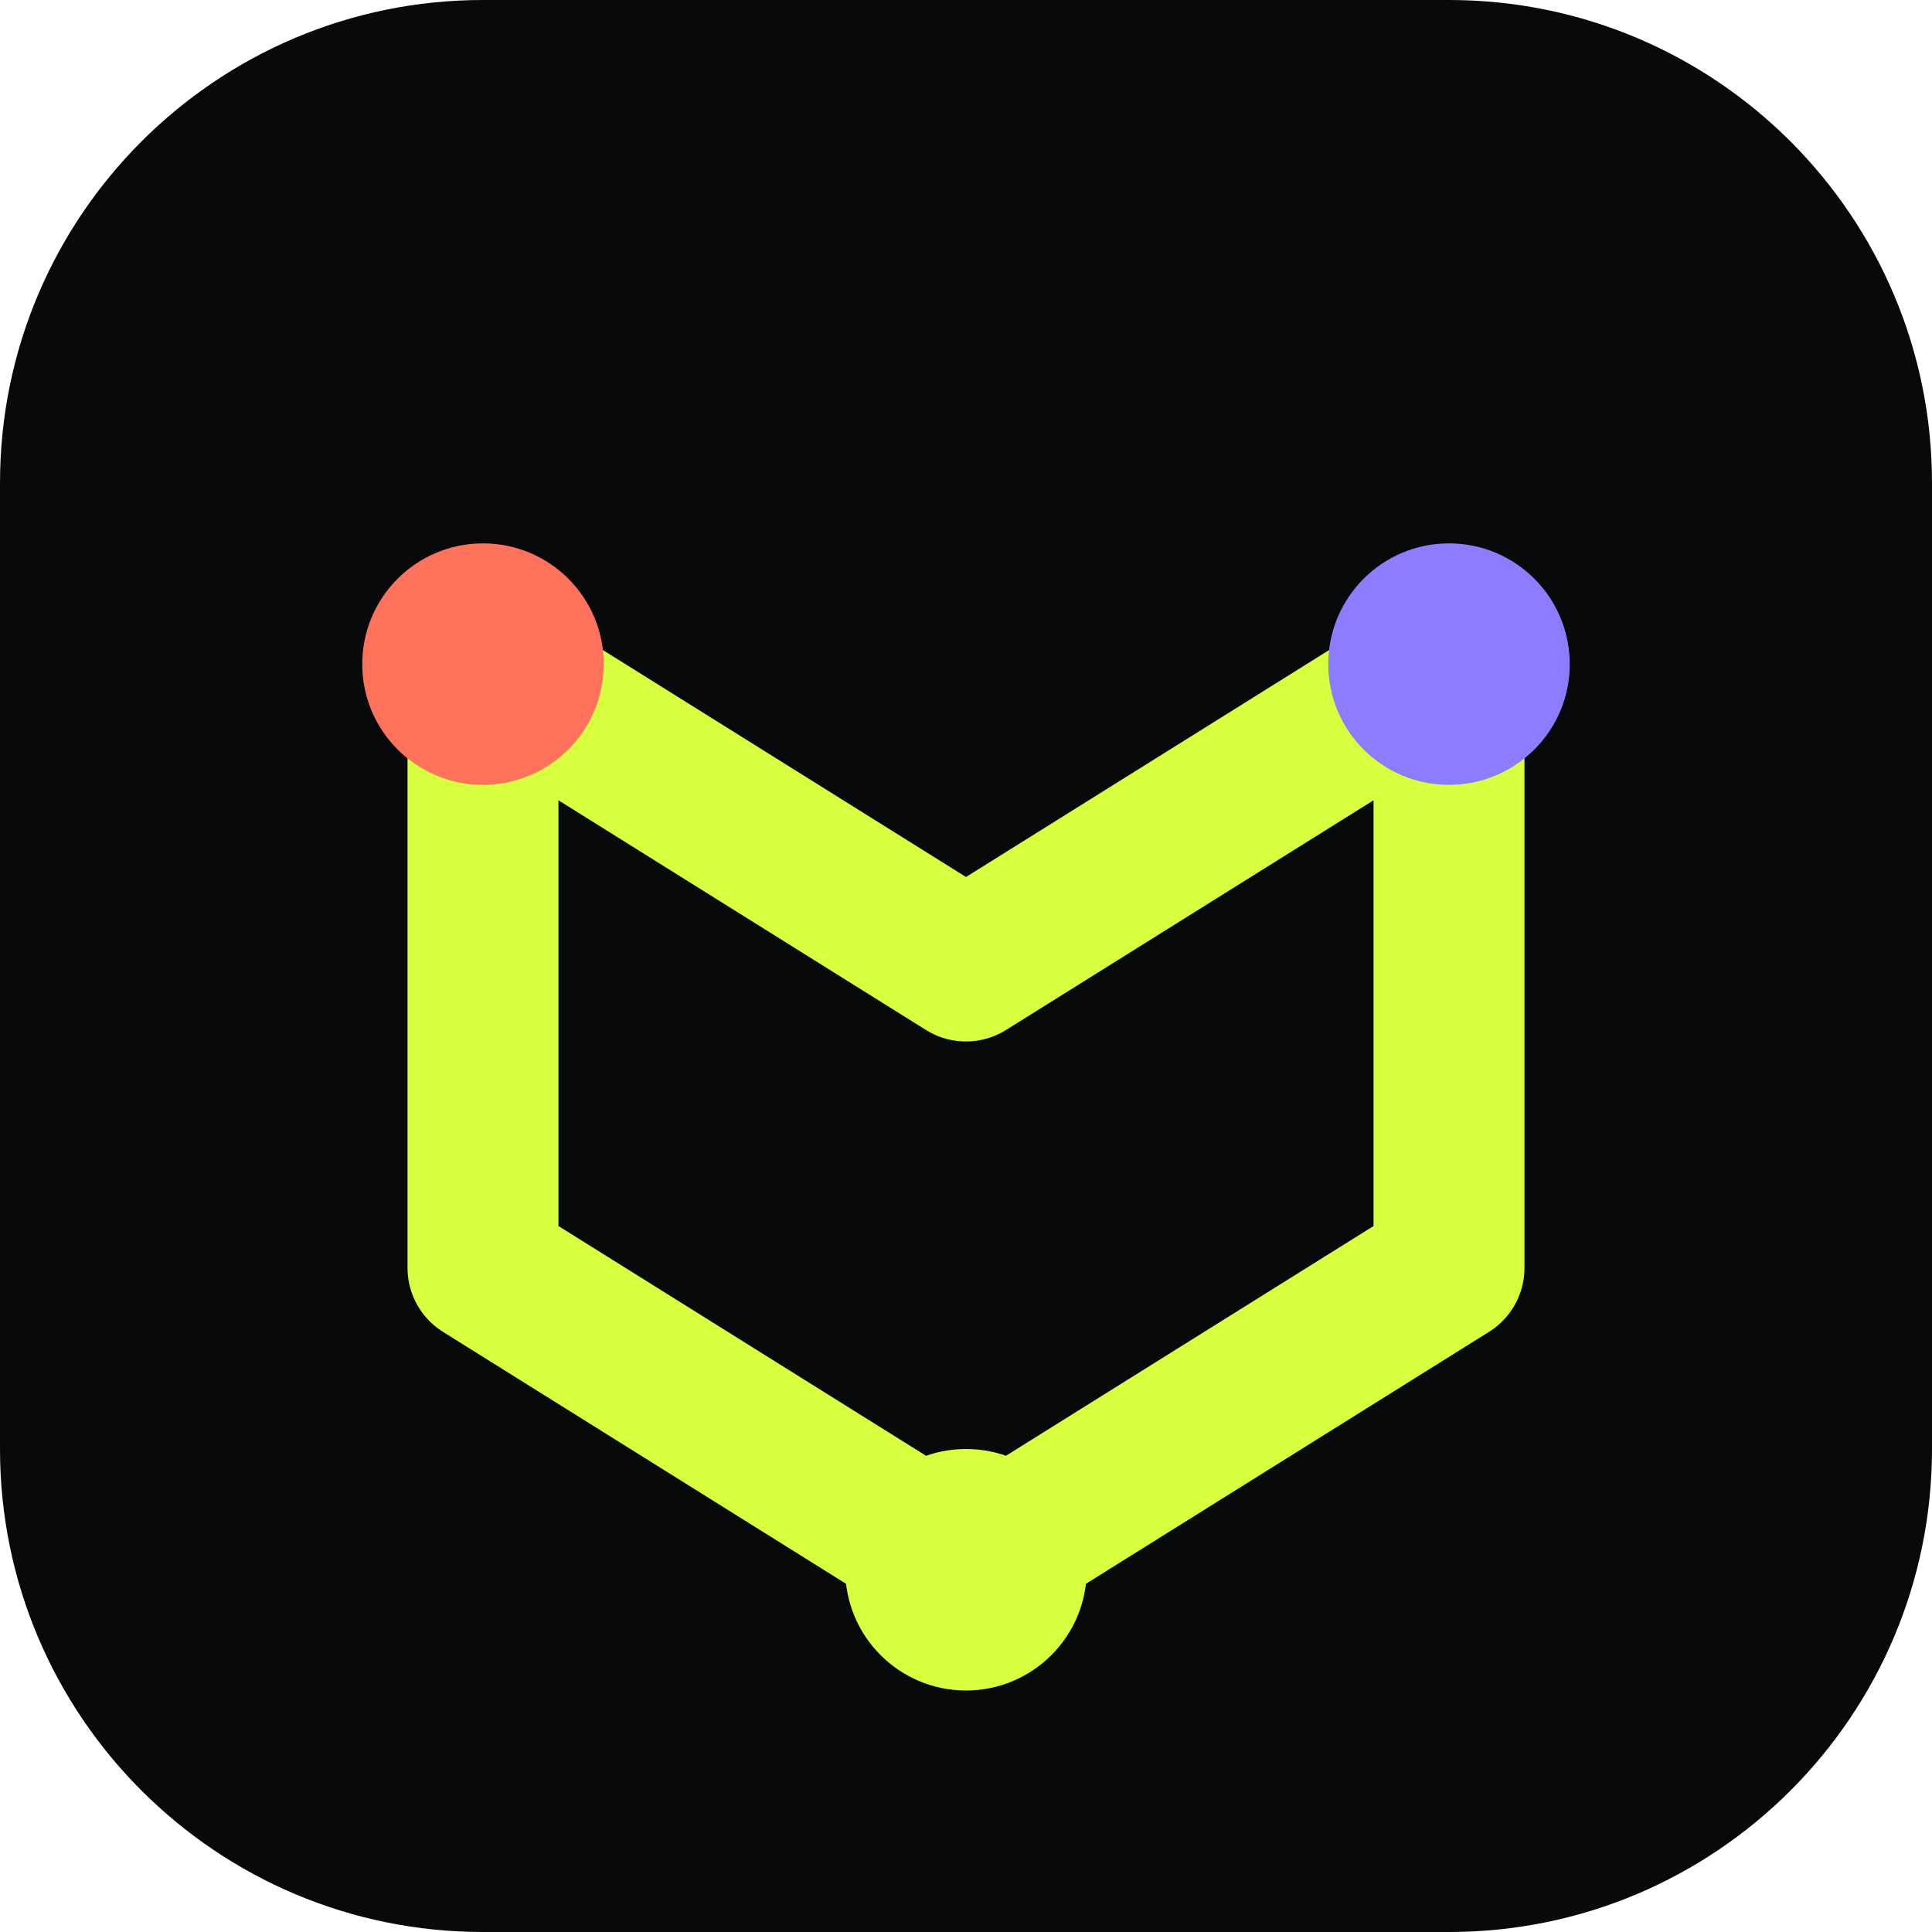
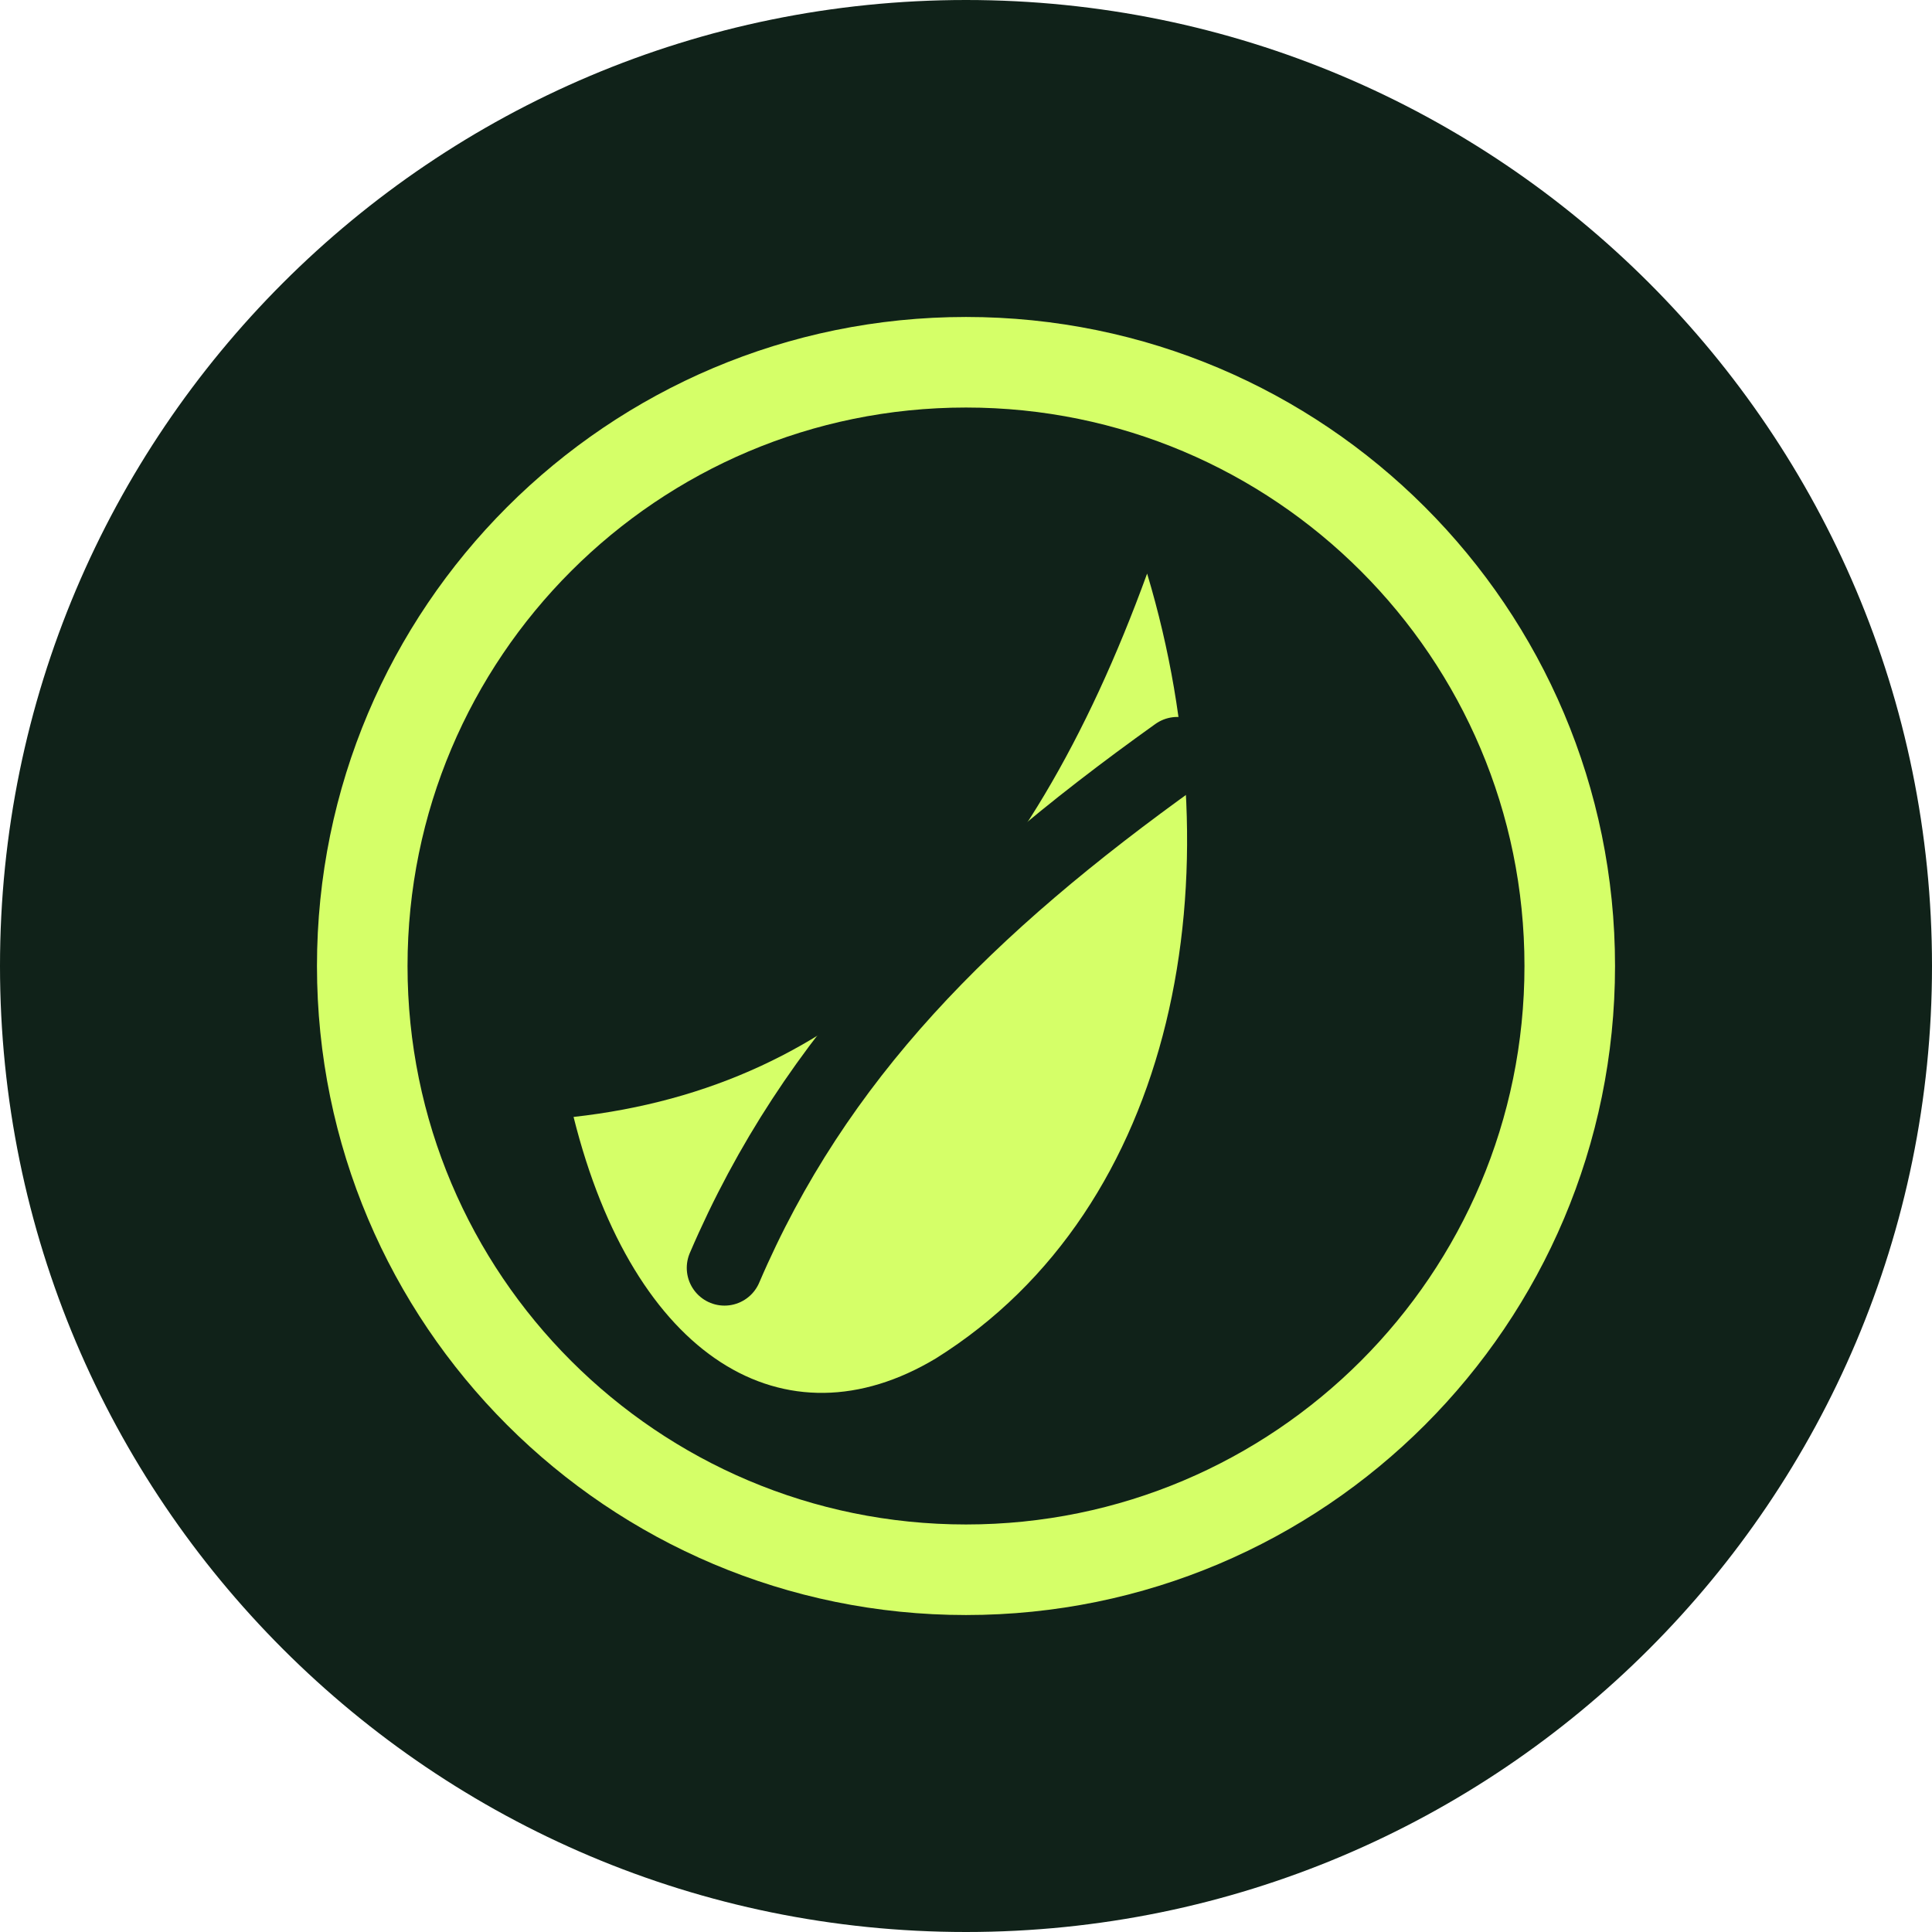
<svg xmlns="http://www.w3.org/2000/svg" viewBox="0 0 64 64">
-   <rect width="64" height="64" rx="16" fill="#08090b" />
-   <path d="M16 42V22l16 10 16-10v20L32 52 16 42Z" fill="none" stroke="#d8ff3e" stroke-width="5" stroke-linejoin="round" />
-   <circle cx="16" cy="22" r="4" fill="#ff725c" />
-   <circle cx="48" cy="22" r="4" fill="#8c7cff" />
-   <circle cx="32" cy="52" r="4" fill="#d8ff3e" />
+   <rect width="64" height="64" rx="32" fill="#102219" />
+   <circle cx="32" cy="32" r="20" fill="none" stroke="#d5ff68" stroke-width="3" />
+   <path d="M19 37c9-1 15-7 19-18 3 10 1 21-7 26-5 3-10 0-12-8Z" fill="#d5ff68" />
+   <path d="M24 42c3-7 8-12 15-17" fill="none" stroke="#102219" stroke-width="2.5" stroke-linecap="round" />
</svg>
